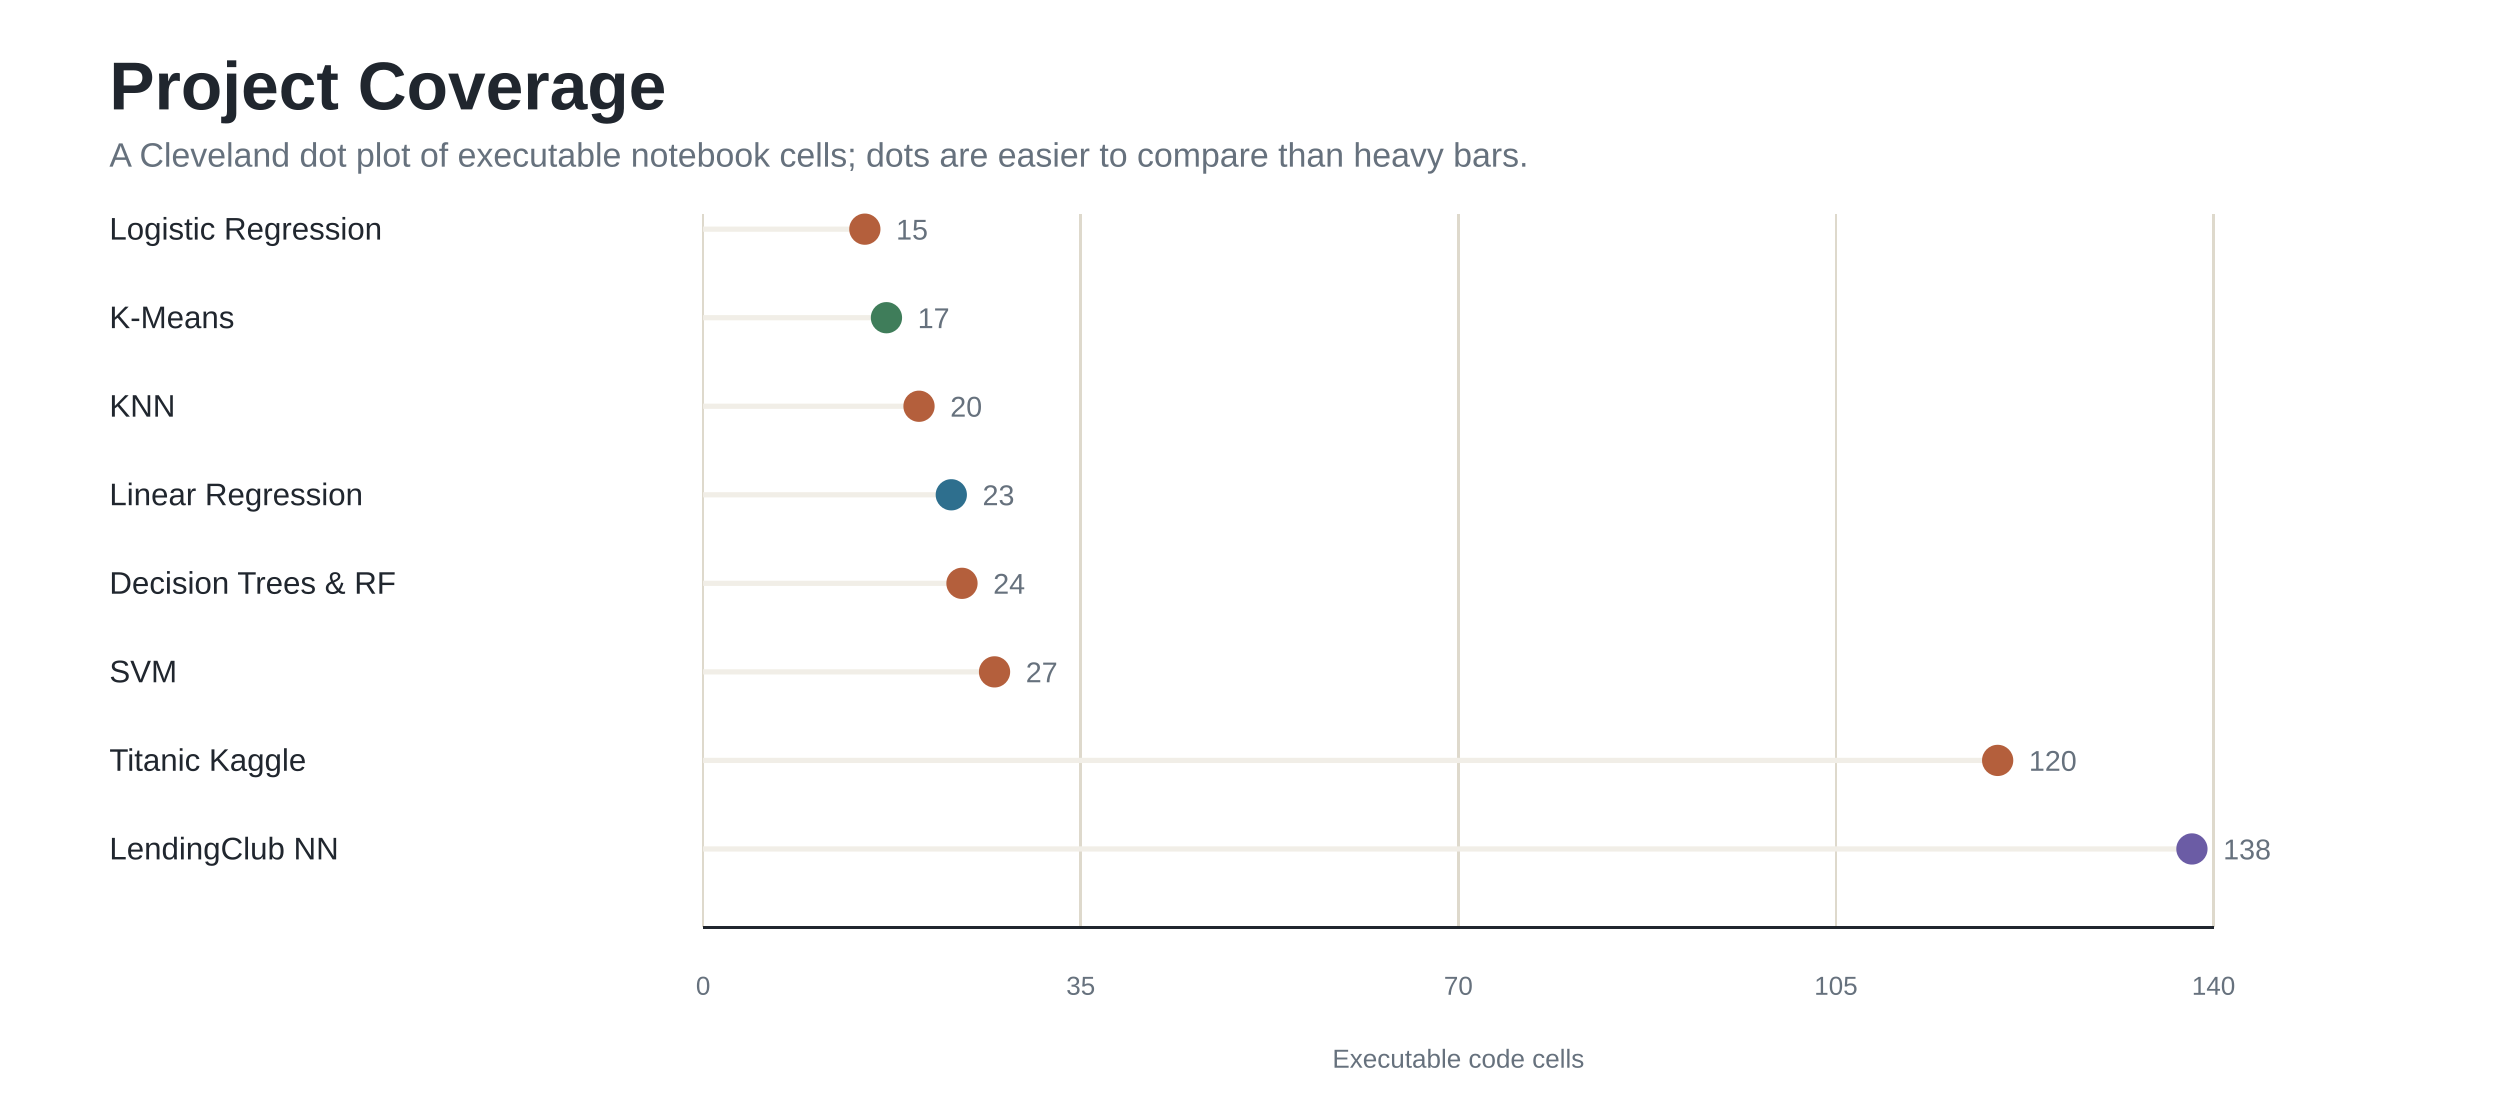
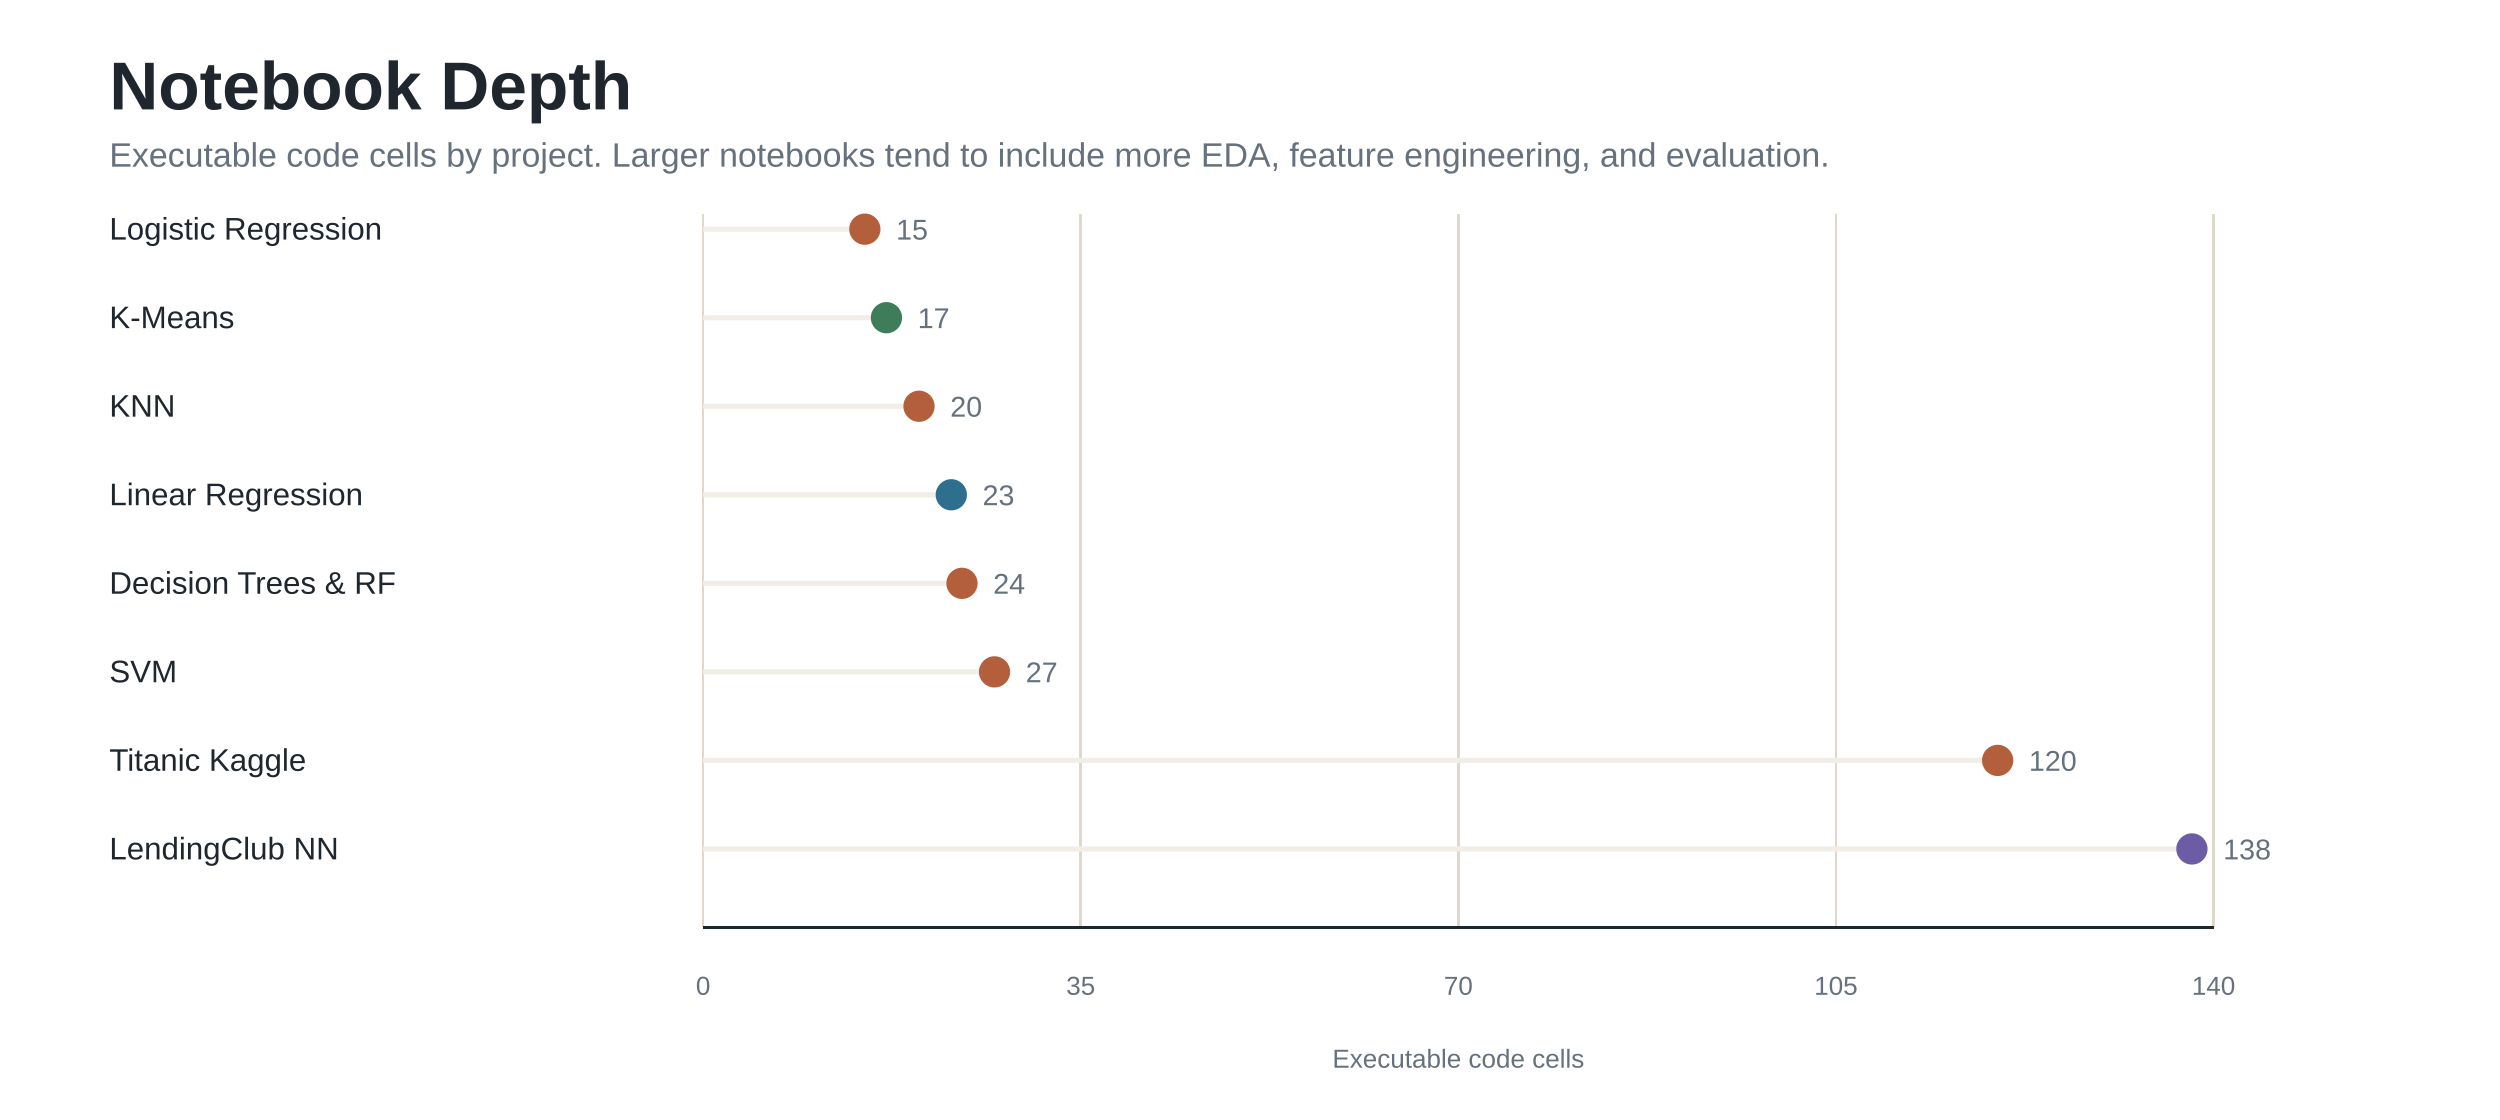
<svg xmlns="http://www.w3.org/2000/svg" width="960" height="430" viewBox="0 0 960 430" role="img">
  <style>
.title{font:700 26px Arial,Helvetica,sans-serif;fill:#20262e}
.subtitle{font:400 13px Arial,Helvetica,sans-serif;fill:#66717d}
.label{font:700 12px Arial,Helvetica,sans-serif;fill:#20262e}
.text{font:400 12px Arial,Helvetica,sans-serif;fill:#20262e}
.small{font:400 11px Arial,Helvetica,sans-serif;fill:#66717d}
.tiny{font:400 10px Arial,Helvetica,sans-serif;fill:#66717d}
.num{font:700 32px Arial,Helvetica,sans-serif;fill:#20262e}
.axis{font:400 10px Arial,Helvetica,sans-serif;fill:#66717d}
.grid{stroke:#ded9cc;stroke-width:1;shape-rendering:crispEdges}
.baseline{stroke:#20262e;stroke-width:1.1;shape-rendering:crispEdges}
</style>
-   <text class="title" x="42" y="42">Project Coverage</text>
-   <text class="subtitle" x="42" y="64">A Cleveland dot plot of executable notebook cells; dots are easier to compare than heavy bars.</text>
+   <text class="title" x="42" y="42">Notebook Depth</text>
+   <text class="subtitle" x="42" y="64">Executable code cells by project. Larger notebooks tend to include more EDA, feature engineering, and evaluation.</text>
  <line class="grid" x1="270.0" y1="82" x2="270.0" y2="356" />
  <text class="axis" x="270.0" y="382" text-anchor="middle">0</text>
  <line class="grid" x1="415.0" y1="82" x2="415.0" y2="356" />
  <text class="axis" x="415.0" y="382" text-anchor="middle">35</text>
  <line class="grid" x1="560.0" y1="82" x2="560.0" y2="356" />
  <text class="axis" x="560.0" y="382" text-anchor="middle">70</text>
  <line class="grid" x1="705.0" y1="82" x2="705.0" y2="356" />
  <text class="axis" x="705.0" y="382" text-anchor="middle">105</text>
  <line class="grid" x1="850.0" y1="82" x2="850.0" y2="356" />
  <text class="axis" x="850.0" y="382" text-anchor="middle">140</text>
  <line class="baseline" x1="270" y1="356" x2="850" y2="356" />
  <text class="text" x="42" y="92">Logistic Regression</text>
  <line x1="270" y1="88" x2="332.1" y2="88" stroke="#f1eee7" stroke-width="2" />
  <circle cx="332.1" cy="88" r="6" fill="#B45F3C" />
  <text class="small" x="344.1" y="92">15</text>
  <text class="text" x="42" y="126">K-Means</text>
  <line x1="270" y1="122" x2="340.4" y2="122" stroke="#f1eee7" stroke-width="2" />
  <circle cx="340.4" cy="122" r="6" fill="#3F7D5A" />
  <text class="small" x="352.4" y="126">17</text>
  <text class="text" x="42" y="160">KNN</text>
  <line x1="270" y1="156" x2="352.9" y2="156" stroke="#f1eee7" stroke-width="2" />
  <circle cx="352.9" cy="156" r="6" fill="#B45F3C" />
  <text class="small" x="364.9" y="160">20</text>
  <text class="text" x="42" y="194">Linear Regression</text>
  <line x1="270" y1="190" x2="365.3" y2="190" stroke="#f1eee7" stroke-width="2" />
  <circle cx="365.3" cy="190" r="6" fill="#2E6F8E" />
  <text class="small" x="377.3" y="194">23</text>
  <text class="text" x="42" y="228">Decision Trees &amp; RF</text>
  <line x1="270" y1="224" x2="369.4" y2="224" stroke="#f1eee7" stroke-width="2" />
  <circle cx="369.4" cy="224" r="6" fill="#B45F3C" />
  <text class="small" x="381.4" y="228">24</text>
  <text class="text" x="42" y="262">SVM</text>
  <line x1="270" y1="258" x2="381.9" y2="258" stroke="#f1eee7" stroke-width="2" />
  <circle cx="381.9" cy="258" r="6" fill="#B45F3C" />
  <text class="small" x="393.9" y="262">27</text>
  <text class="text" x="42" y="296">Titanic Kaggle</text>
  <line x1="270" y1="292" x2="767.1" y2="292" stroke="#f1eee7" stroke-width="2" />
  <circle cx="767.1" cy="292" r="6" fill="#B45F3C" />
  <text class="small" x="779.1" y="296">120</text>
  <text class="text" x="42" y="330">LendingClub NN</text>
  <line x1="270" y1="326" x2="841.7" y2="326" stroke="#f1eee7" stroke-width="2" />
  <circle cx="841.7" cy="326" r="6" fill="#6B5CA5" />
  <text class="small" x="853.7" y="330">138</text>
  <text class="axis" x="560" y="410" text-anchor="middle">Executable code cells</text>
</svg>
